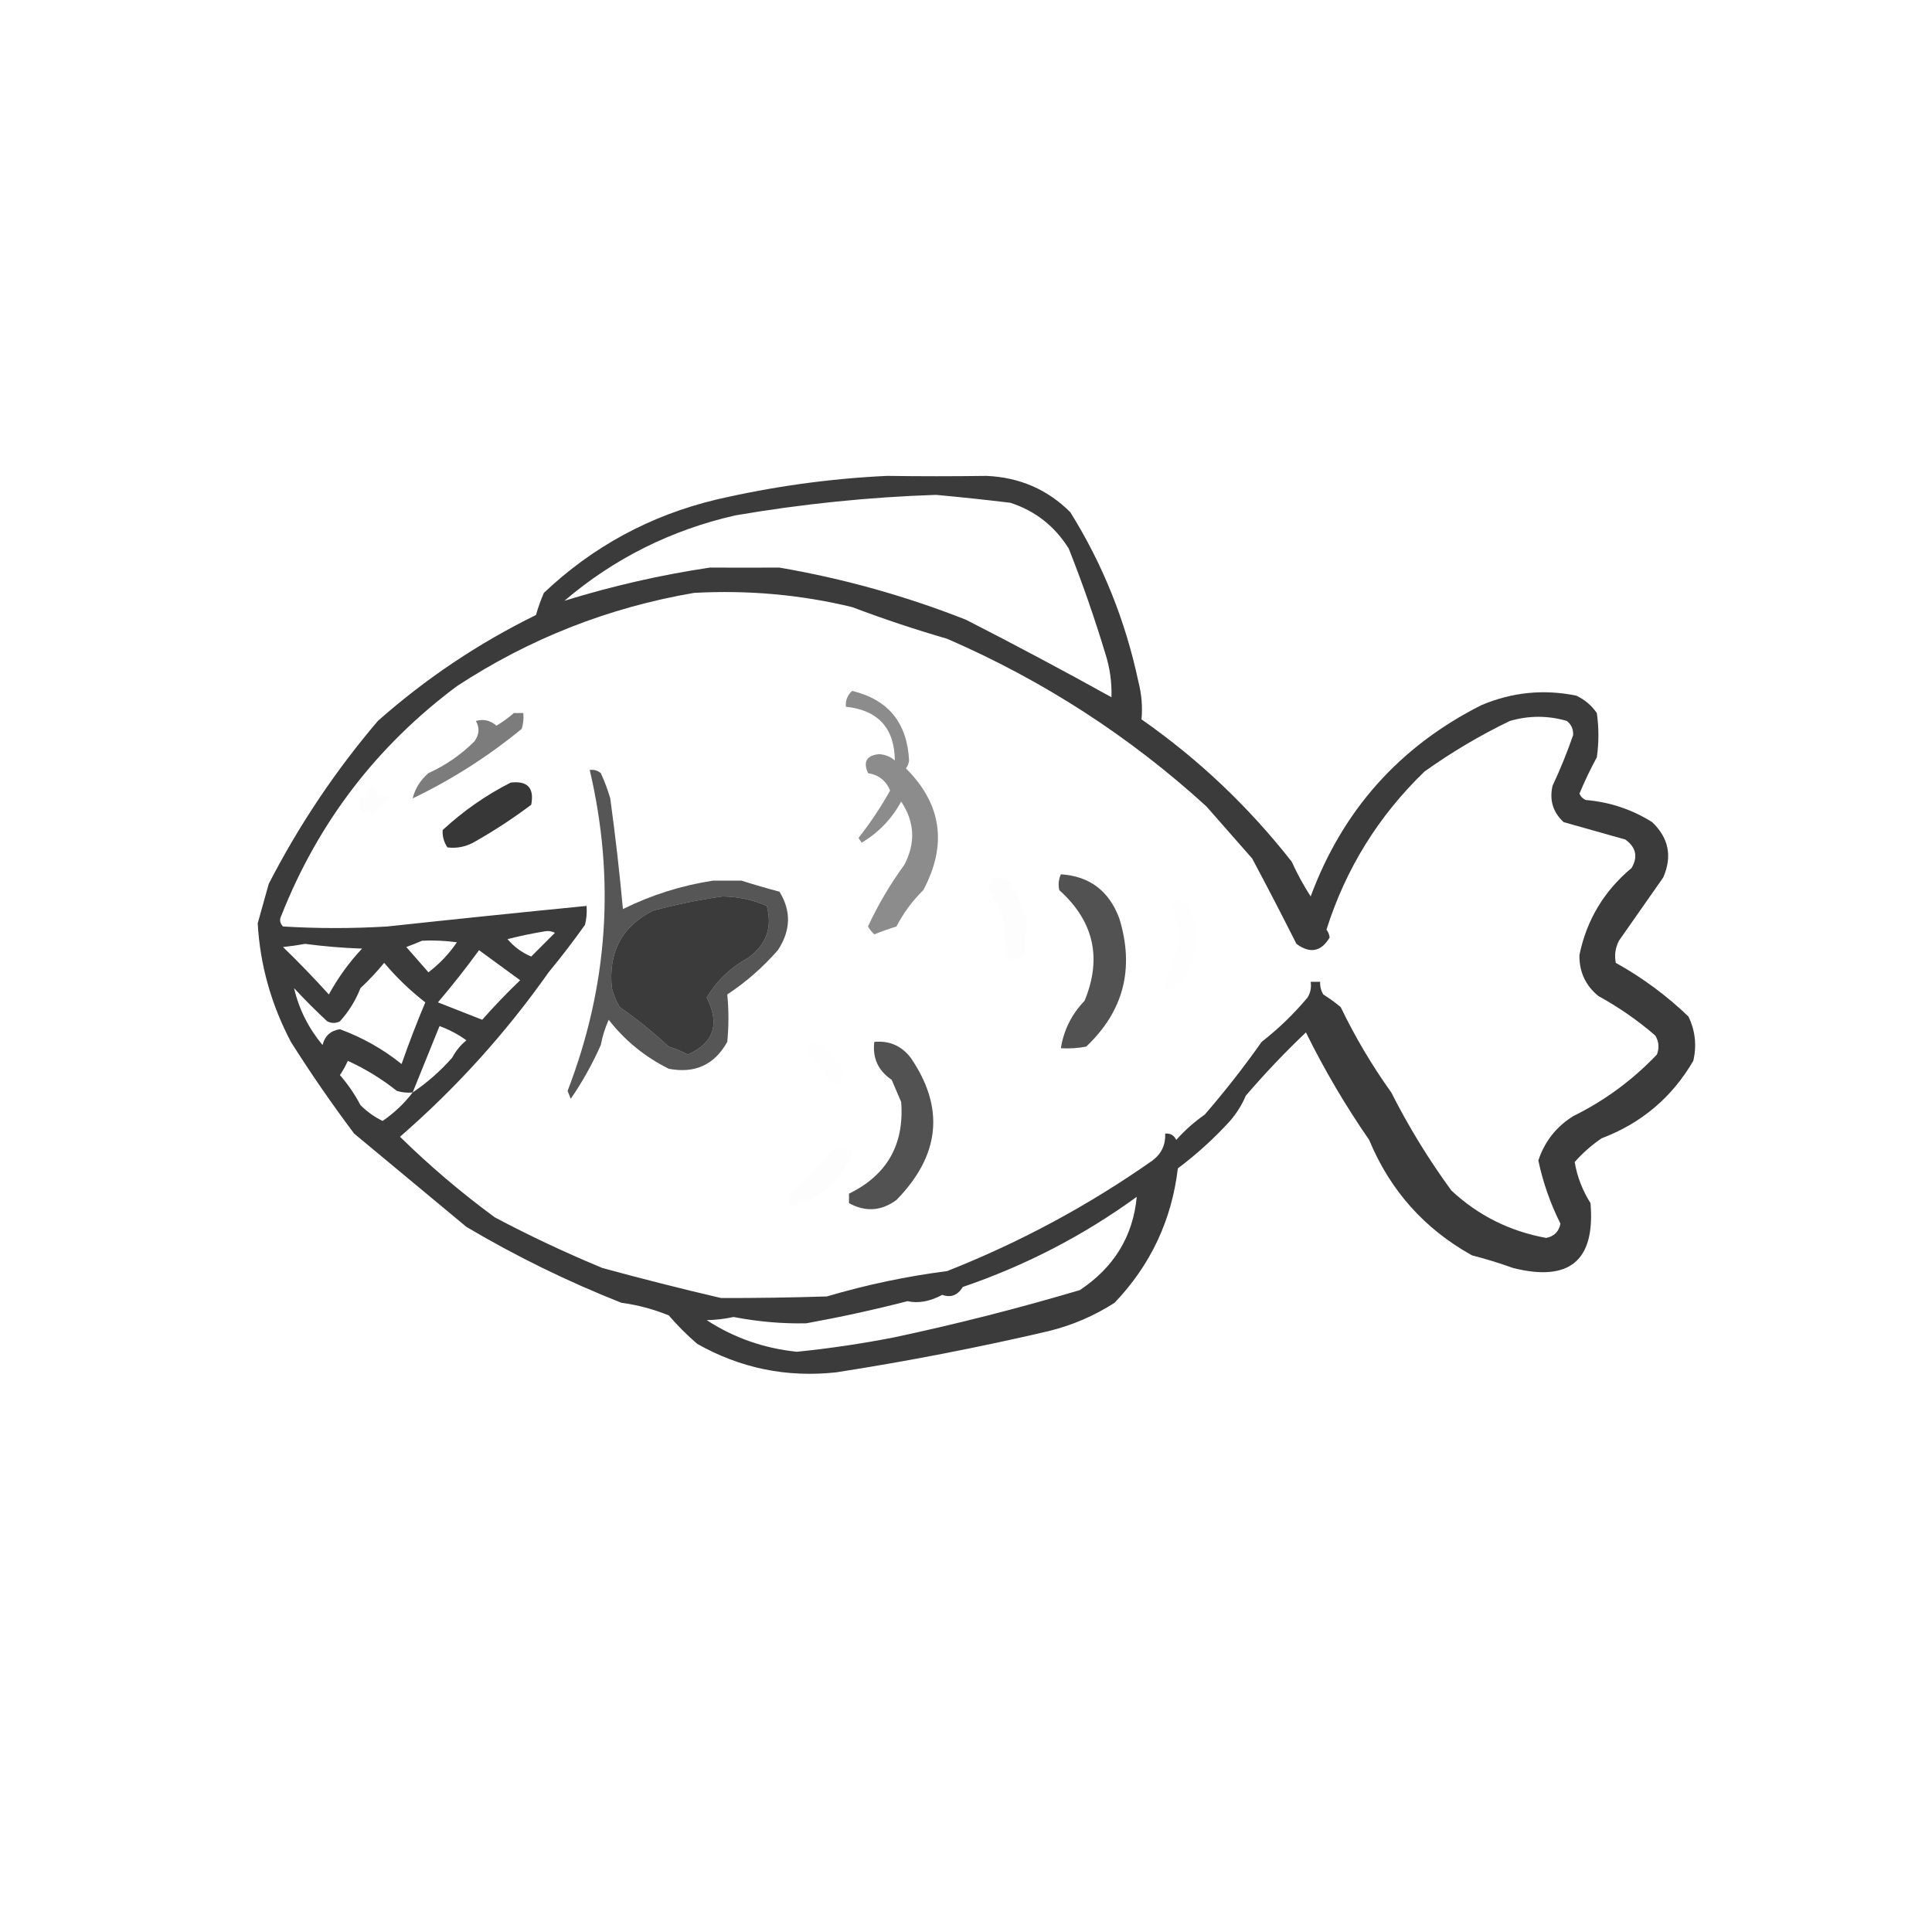
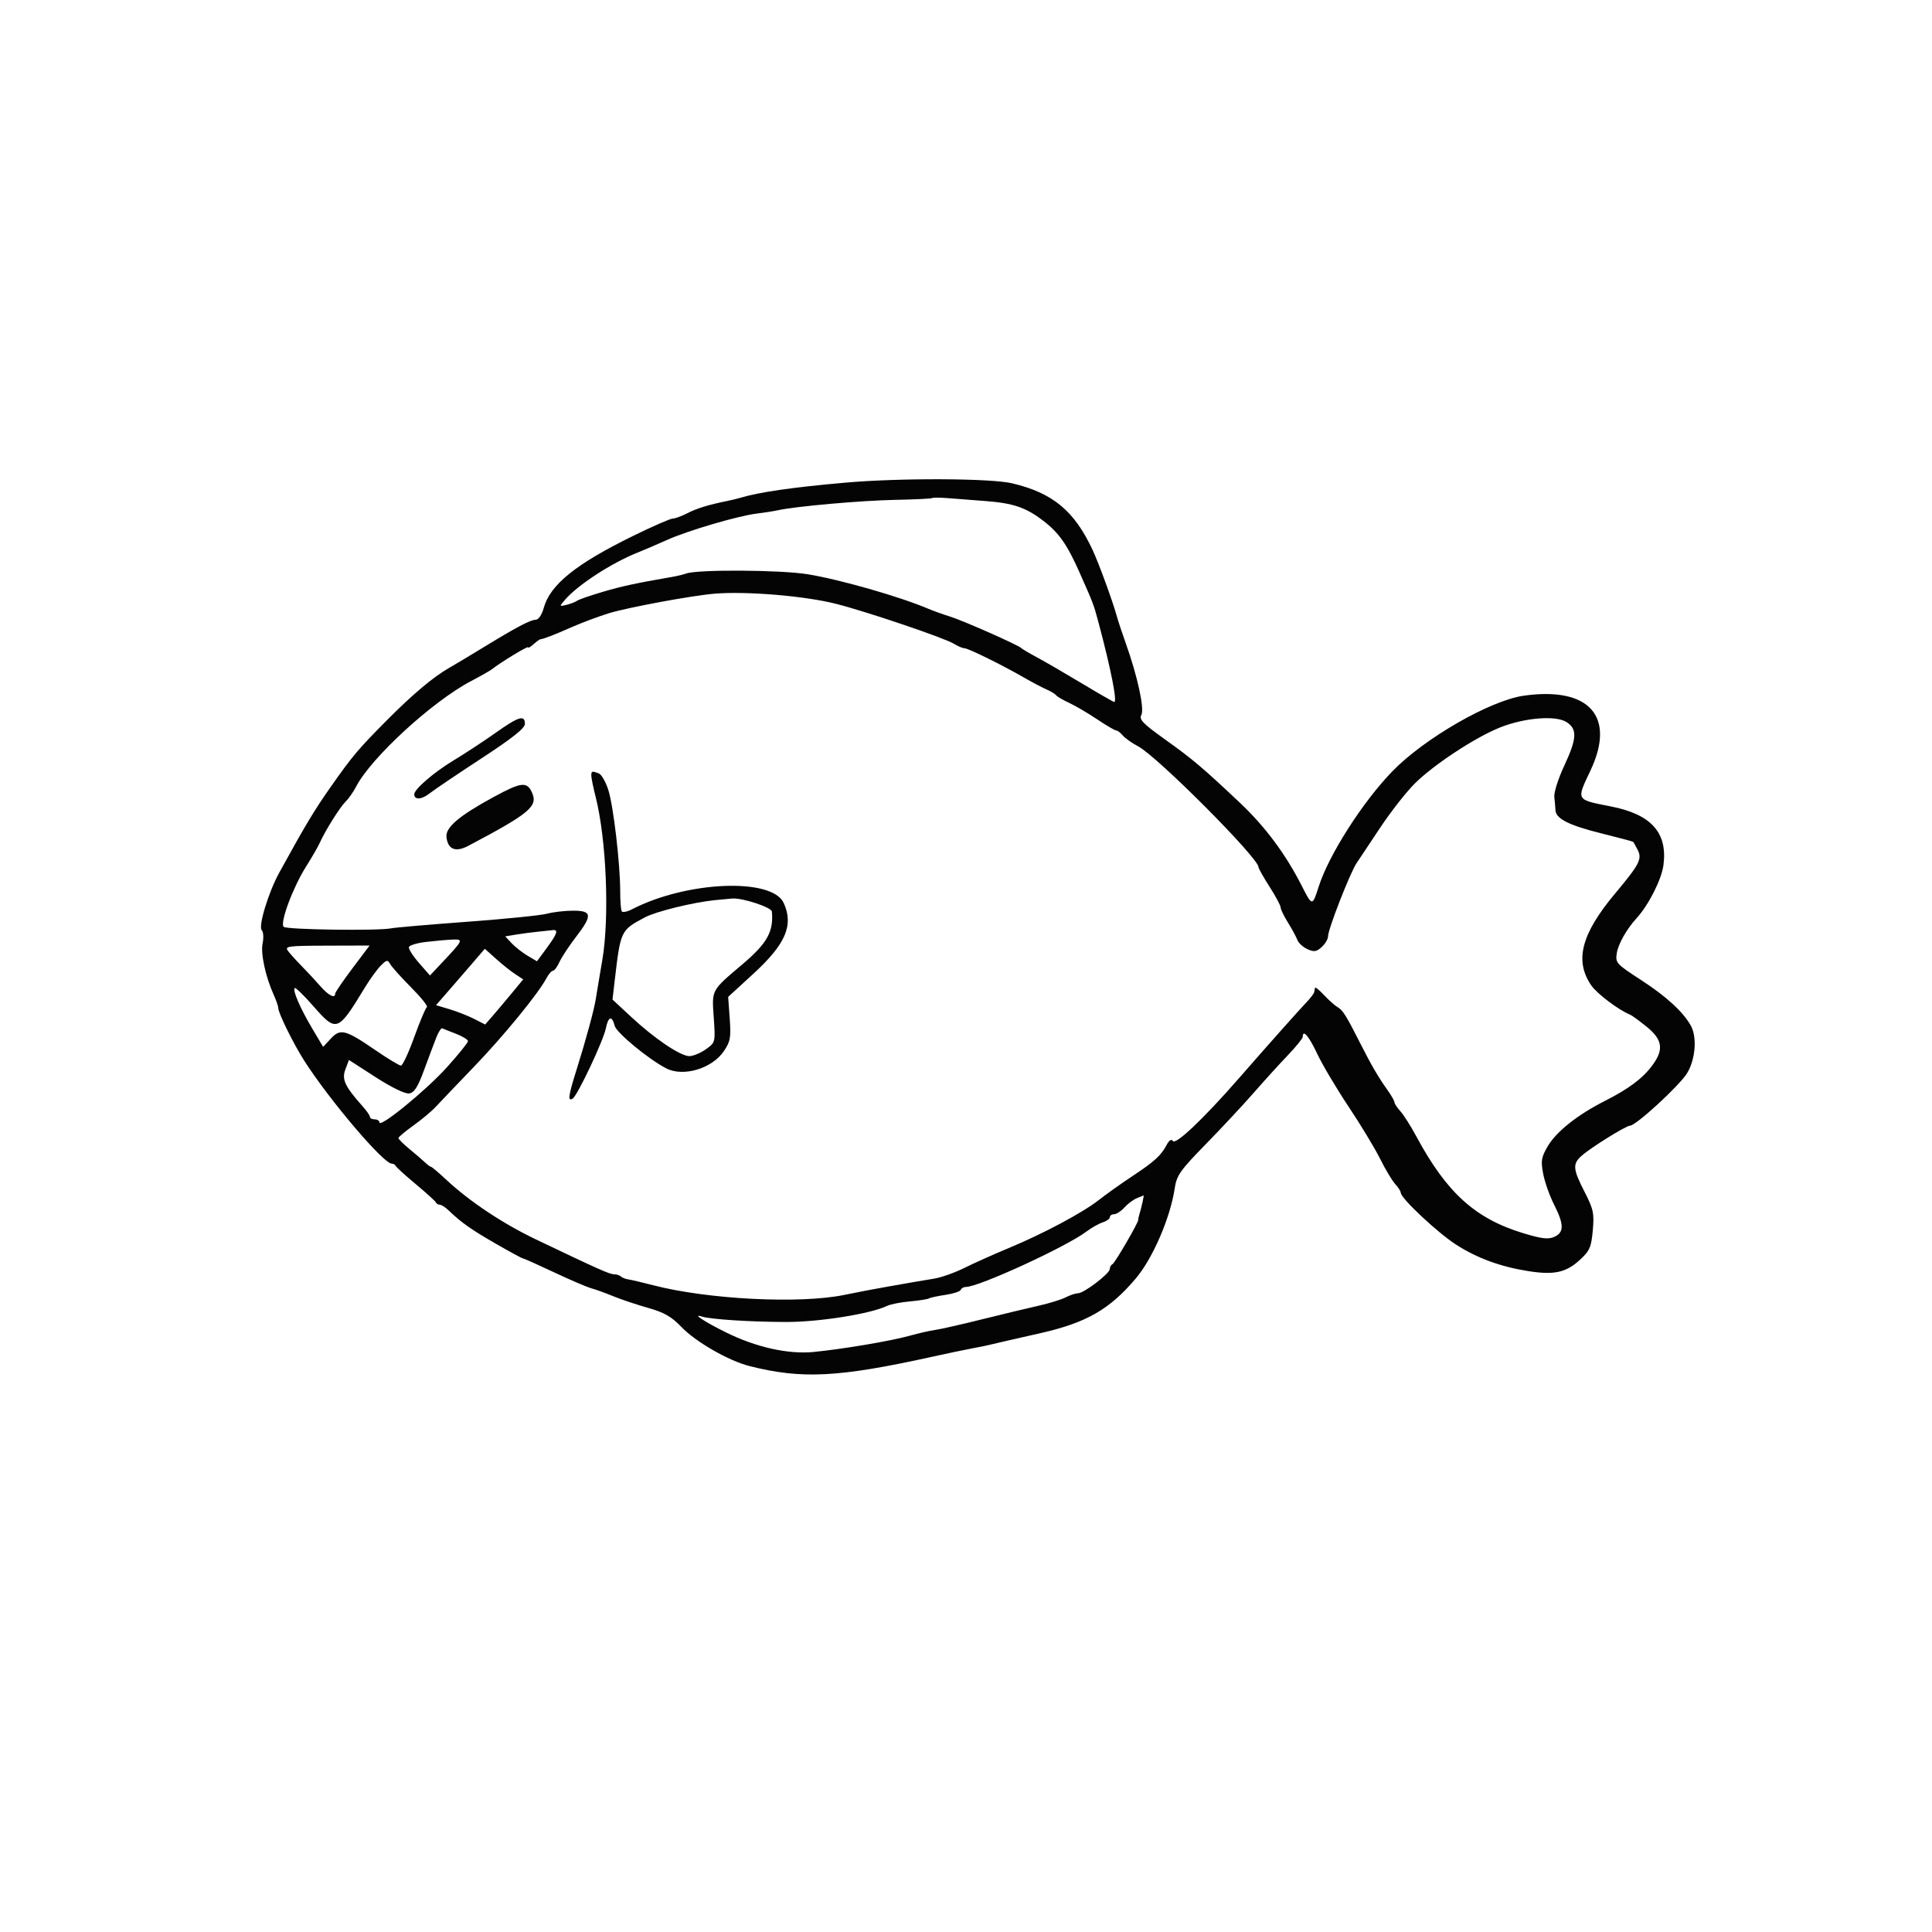
- <svg xmlns="http://www.w3.org/2000/svg" version="1.1" width="611px" height="611px" style="shape-rendering:geometricPrecision; text-rendering:geometricPrecision; image-rendering:optimizeQuality; fill-rule:evenodd; clip-rule:evenodd">
-   <g>
-     <path style="opacity:0.769" fill="#000000" d="M 280.5,150.5 C 291.07,150.646 301.57,150.646 312,150.5C 322.464,150.966 331.298,154.8 338.5,162C 348.759,178.474 355.925,196.308 360,215.5C 361.042,219.548 361.376,223.548 361,227.5C 378.989,240.059 394.822,255.059 408.5,272.5C 410.25,276.336 412.25,280.002 414.5,283.5C 424.612,256.225 442.612,236.058 468.5,223C 478.208,218.898 488.208,217.898 498.5,220C 501.171,221.25 503.337,223.083 505,225.5C 505.667,230.167 505.667,234.833 505,239.5C 502.981,243.212 501.148,247.046 499.5,251C 499.905,251.945 500.572,252.612 501.5,253C 509.113,253.649 516.113,255.983 522.5,260C 527.743,264.997 528.91,270.83 526,277.5C 521.346,284.129 516.679,290.796 512,297.5C 510.85,299.754 510.516,302.087 511,304.5C 519.455,309.215 527.122,314.881 534,321.5C 536.142,326.04 536.642,330.707 535.5,335.5C 528.773,347.054 519.106,355.221 506.5,360C 503.37,362.128 500.537,364.628 498,367.5C 498.759,372.045 500.425,376.378 503,380.5C 504.541,398.669 496.375,405.502 478.5,401C 474.227,399.465 469.894,398.131 465.5,397C 450.449,388.614 439.615,376.447 433,360.5C 425.504,349.667 418.837,338.334 413,326.5C 406.364,332.804 400.031,339.471 394,346.5C 392.76,349.412 391.094,352.079 389,354.5C 384.001,359.997 378.501,364.997 372.5,369.5C 370.549,385.9 363.883,400.067 352.5,412C 346.05,416.154 339.05,419.154 331.5,421C 309.326,426.17 286.992,430.503 264.5,434C 248.819,435.722 234.153,432.722 220.5,425C 217.264,422.219 214.264,419.219 211.5,416C 206.729,414.042 201.729,412.709 196.5,412C 179.466,405.266 163.132,397.266 147.5,388C 135.626,378.118 123.792,368.284 112,358.5C 104.943,349.108 98.276,339.442 92,329.5C 85.738,317.601 82.238,305.101 81.5,292C 82.666,287.836 83.832,283.669 85,279.5C 94.547,260.966 106.048,243.799 119.5,228C 134.655,214.588 151.322,203.422 169.5,194.5C 170.18,192.111 171.014,189.778 172,187.5C 187.477,172.843 205.643,163.009 226.5,158C 244.422,153.847 262.422,151.347 280.5,150.5 Z M 351.5,220.5 C 336.33,212.081 320.997,203.914 305.5,196C 286.451,188.486 266.784,182.986 246.5,179.5C 239.107,179.532 231.773,179.532 224.5,179.5C 208.999,181.812 193.666,185.312 178.5,190C 194.168,176.646 212.168,167.646 232.5,163C 253.705,159.366 274.871,157.199 296,156.5C 303.795,157.216 311.628,158.049 319.5,159C 327.383,161.539 333.55,166.373 338,173.5C 342.293,184.34 346.127,195.34 349.5,206.5C 350.985,211.046 351.652,215.713 351.5,220.5 Z M 219.5,187.5 C 236.642,186.572 253.308,188.072 269.5,192C 279.368,195.734 289.368,199.067 299.5,202C 329.863,215.169 357.196,232.836 381.5,255C 386.304,260.475 391.138,265.975 396,271.5C 400.817,280.516 405.484,289.516 410,298.5C 414.309,301.668 417.809,301.001 420.5,296.5C 420.392,295.558 420.059,294.725 419.5,294C 425.593,274.742 435.927,258.076 450.5,244C 459.07,237.884 468.07,232.551 477.5,228C 483.559,226.255 489.559,226.255 495.5,228C 496.944,229.126 497.61,230.626 497.5,232.5C 495.64,237.896 493.474,243.23 491,248.5C 489.956,253.034 491.123,256.867 494.5,260C 500.997,261.833 507.497,263.666 514,265.5C 517.398,267.943 518.065,270.943 516,274.5C 507.276,281.789 501.776,290.956 499.5,302C 499.411,307.334 501.411,311.667 505.5,315C 511.952,318.536 517.952,322.703 523.5,327.5C 524.641,329.421 524.808,331.421 524,333.5C 516.288,341.598 507.454,348.098 497.5,353C 492.163,356.335 488.496,361.002 486.5,367C 487.97,373.946 490.303,380.612 493.5,387C 493,389.5 491.5,391 489,391.5C 477.466,389.4 467.466,384.4 459,376.5C 451.803,366.649 445.469,356.316 440,345.5C 433.911,336.995 428.578,327.995 424,318.5C 422.255,317.044 420.422,315.711 418.5,314.5C 417.754,313.264 417.421,311.93 417.5,310.5C 416.5,310.5 415.5,310.5 414.5,310.5C 414.785,312.288 414.452,313.955 413.5,315.5C 409.149,320.685 404.316,325.351 399,329.5C 393.412,337.429 387.412,345.096 381,352.5C 377.703,354.795 374.703,357.462 372,360.5C 371.29,359.027 370.124,358.36 368.5,358.5C 368.654,362.025 367.321,364.859 364.5,367C 344.265,381.213 322.599,392.88 299.5,402C 286.832,403.602 274.165,406.269 261.5,410C 250.234,410.36 239.067,410.527 228,410.5C 215.187,407.505 202.687,404.338 190.5,401C 178.874,396.186 167.54,390.852 156.5,385C 145.862,377.191 135.862,368.691 126.5,359.5C 144.271,344.062 159.938,326.729 173.5,307.5C 177.475,302.681 181.308,297.681 185,292.5C 185.495,290.527 185.662,288.527 185.5,286.5C 164.18,288.601 143.18,290.768 122.5,293C 111.5,293.667 100.5,293.667 89.5,293C 88.483,291.951 88.316,290.784 89,289.5C 100.624,260.092 119.124,235.925 144.5,217C 167.457,201.959 192.457,192.126 219.5,187.5 Z M 228.5,283.5 C 233.366,283.55 238.032,284.55 242.5,286.5C 244.347,293.321 242.347,298.821 236.5,303C 230.971,306.031 226.638,310.198 223.5,315.5C 227.74,323.844 225.74,329.844 217.5,333.5C 215.618,332.469 213.618,331.635 211.5,331C 206.623,326.454 201.456,322.287 196,318.5C 194.888,316.61 194.054,314.61 193.5,312.5C 192.331,301.155 196.665,292.988 206.5,288C 213.882,286.024 221.216,284.524 228.5,283.5 Z M 172.5,294.5 C 173.552,294.351 174.552,294.517 175.5,295C 172.961,297.539 170.461,300.039 168,302.5C 165.073,301.283 162.573,299.45 160.5,297C 164.573,295.971 168.573,295.138 172.5,294.5 Z M 133.5,297.5 C 137.182,297.335 140.848,297.501 144.5,298C 142.021,301.647 139.021,304.813 135.5,307.5C 133.167,304.833 130.833,302.167 128.5,299.5C 130.291,298.83 131.958,298.163 133.5,297.5 Z M 89.5,299.5 C 91.702,299.276 94.035,298.943 96.5,298.5C 102.449,299.292 108.449,299.792 114.5,300C 110.388,304.391 106.888,309.224 104,314.5C 99.3,309.301 94.466,304.301 89.5,299.5 Z M 151.5,300.5 C 155.774,303.648 160.108,306.815 164.5,310C 160.263,314.068 156.263,318.235 152.5,322.5C 147.833,320.667 143.167,318.833 138.5,317C 143.102,311.582 147.435,306.082 151.5,300.5 Z M 121.5,304.5 C 125.375,309.111 129.708,313.278 134.5,317C 131.809,323.405 129.309,329.905 127,336.5C 121.097,331.761 114.597,328.095 107.5,325.5C 104.571,325.928 102.737,327.595 102,330.5C 97.521,325.082 94.521,319.082 93,312.5C 96.403,316.182 99.903,319.682 103.5,323C 104.833,323.667 106.167,323.667 107.5,323C 110.293,319.919 112.46,316.419 114,312.5C 116.733,309.938 119.233,307.271 121.5,304.5 Z M 130.5,345.5 C 133.342,338.486 136.175,331.486 139,324.5C 142.039,325.603 144.873,327.103 147.5,329C 145.622,330.543 144.122,332.376 143,334.5C 139.29,338.712 135.123,342.379 130.5,345.5 Z M 130.5,345.5 C 127.86,348.971 124.694,351.971 121,354.5C 118.394,353.23 116.061,351.563 114,349.5C 112.207,346.083 110.041,342.916 107.5,340C 108.46,338.581 109.293,337.081 110,335.5C 115.551,338.026 120.718,341.193 125.5,345C 127.134,345.494 128.801,345.66 130.5,345.5 Z M 223.5,417.5 C 226.259,417.452 229.092,417.118 232,416.5C 239.818,418.001 247.485,418.667 255,418.5C 265.805,416.54 276.472,414.207 287,411.5C 290.424,412.264 294.091,411.597 298,409.5C 300.705,410.483 302.872,409.65 304.5,407C 324.32,400.237 342.654,390.737 359.5,378.5C 358.332,390.958 352.332,400.791 341.5,408C 321.827,413.834 302.161,418.834 282.5,423C 272.403,424.966 262.236,426.466 252,427.5C 241.57,426.415 232.07,423.081 223.5,417.5 Z" />
-   </g>
-   <g>
-     <path style="opacity:0.45" fill="#000000" d="M 269.5,218.5 C 280.895,221.243 286.895,228.576 287.5,240.5C 287.392,241.442 287.059,242.275 286.5,243C 297.819,254.286 299.652,267.119 292,281.5C 288.557,284.888 285.723,288.722 283.5,293C 281.129,293.735 278.795,294.568 276.5,295.5C 275.713,294.758 275.047,293.925 274.5,293C 277.676,286.153 281.51,279.653 286,273.5C 289.614,266.588 289.281,259.921 285,253.5C 282.025,258.975 277.858,263.308 272.5,266.5C 272.167,266 271.833,265.5 271.5,265C 275.226,260.272 278.559,255.272 281.5,250C 280.21,246.88 277.877,245.047 274.5,244.5C 272.909,240.895 274.076,238.895 278,238.5C 279.895,238.615 281.562,239.282 283,240.5C 282.876,230.261 277.71,224.595 267.5,223.5C 267.365,221.446 268.032,219.779 269.5,218.5 Z" />
-   </g>
-   <g>
-     <path style="opacity:0.512" fill="#000000" d="M 162.5,225.5 C 163.5,225.5 164.5,225.5 165.5,225.5C 165.66,227.199 165.494,228.866 165,230.5C 154.367,239.231 142.867,246.564 130.5,252.5C 131.279,249.366 132.945,246.699 135.5,244.5C 140.942,242.03 145.776,238.697 150,234.5C 151.582,232.376 151.749,230.21 150.5,228C 152.92,227.313 155.087,227.813 157,229.5C 159.015,228.303 160.849,226.97 162.5,225.5 Z" />
-   </g>
-   <g>
-     <path style="opacity:0.662" fill="#000000" d="M 186.5,243.5 C 187.822,243.33 188.989,243.663 190,244.5C 191.197,247.089 192.197,249.756 193,252.5C 194.621,264.364 195.954,276.031 197,287.5C 206.009,283.038 215.509,280.038 225.5,278.5C 228.5,278.5 231.5,278.5 234.5,278.5C 238.465,279.766 242.465,280.933 246.5,282C 250.271,288.098 250.104,294.264 246,300.5C 241.21,305.968 235.877,310.634 230,314.5C 230.492,319.449 230.492,324.449 230,329.5C 225.941,336.748 219.775,339.582 211.5,338C 203.946,334.237 197.613,329.07 192.5,322.5C 191.359,325.062 190.526,327.728 190,330.5C 187.339,336.493 184.172,342.16 180.5,347.5C 180.167,346.667 179.833,345.833 179.5,345C 192.285,311.889 194.618,278.055 186.5,243.5 Z M 228.5,283.5 C 221.216,284.524 213.882,286.024 206.5,288C 196.665,292.988 192.331,301.155 193.5,312.5C 194.054,314.61 194.888,316.61 196,318.5C 201.456,322.287 206.623,326.454 211.5,331C 213.618,331.635 215.618,332.469 217.5,333.5C 225.74,329.844 227.74,323.844 223.5,315.5C 226.638,310.198 230.971,306.031 236.5,303C 242.347,298.821 244.347,293.321 242.5,286.5C 238.032,284.55 233.366,283.55 228.5,283.5 Z" />
-   </g>
-   <g>
-     <path style="opacity:0.785" fill="#000000" d="M 161.5,247.5 C 166.85,246.863 169.017,249.197 168,254.5C 162.39,258.718 156.557,262.552 150.5,266C 147.685,267.721 144.685,268.388 141.5,268C 140.362,266.266 139.862,264.432 140,262.5C 146.518,256.468 153.684,251.468 161.5,247.5 Z" />
-   </g>
-   <g>
-     <path style="opacity:0.008" fill="#000000" d="M 117.5,248.5 C 119.048,248.821 119.715,249.821 119.5,251.5C 120.873,251.343 122.207,251.51 123.5,252C 121.597,253.447 119.93,255.114 118.5,257C 114.333,258.167 112.833,256.667 114,252.5C 115.376,251.295 116.542,249.962 117.5,248.5 Z" />
-   </g>
-   <g>
-     <path style="opacity:0.678" fill="#000000" d="M 335.5,276.5 C 344.612,277.094 350.778,281.761 354,290.5C 358.837,306.326 355.337,319.826 343.5,331C 340.854,331.497 338.187,331.664 335.5,331.5C 336.423,325.735 338.923,320.735 343,316.5C 348.579,302.981 345.912,291.315 335,281.5C 334.616,279.803 334.782,278.137 335.5,276.5 Z" />
-   </g>
-   <g>
-     <path style="opacity:0.011" fill="#000000" d="M 313.5,277.5 C 316.044,277.104 318.211,277.771 320,279.5C 321.691,282.901 323.191,286.401 324.5,290C 324.517,293.633 324.35,297.467 324,301.5C 322.448,302.966 320.614,303.966 318.5,304.5C 318.271,299.637 317.771,294.637 317,289.5C 315.682,286.523 314.182,283.69 312.5,281C 313.337,279.989 313.67,278.822 313.5,277.5 Z" />
-   </g>
-   <g>
-     <path style="opacity:0.004" fill="#000000" d="M 370.5,284.5 C 372.288,284.215 373.955,284.548 375.5,285.5C 379.594,293.238 379.428,300.904 375,308.5C 373.164,311.379 370.664,312.879 367.5,313C 370.044,307.919 371.711,302.586 372.5,297C 371.977,292.796 371.31,288.629 370.5,284.5 Z" />
-   </g>
-   <g>
-     <path style="opacity:0.007" fill="#000000" d="M 256.5,329.5 C 257.922,329.709 259.255,330.209 260.5,331C 262.333,333.167 264.167,335.333 266,337.5C 266.743,339.441 266.576,341.274 265.5,343C 264.833,343.667 264.167,343.667 263.5,343C 261.343,339.844 258.843,337.011 256,334.5C 255.36,332.735 255.527,331.068 256.5,329.5 Z" />
-   </g>
-   <g>
-     <path style="opacity:0.679" fill="#000000" d="M 276.5,329.5 C 281.227,329.048 285.06,330.715 288,334.5C 298.848,350.334 297.348,365.334 283.5,379.5C 278.713,383.02 273.713,383.353 268.5,380.5C 268.5,379.5 268.5,378.5 268.5,377.5C 280.526,371.621 286.026,361.955 285,348.5C 284,346.167 283,343.833 282,341.5C 277.722,338.611 275.888,334.611 276.5,329.5 Z" />
-   </g>
-   <g>
-     <path style="opacity:0.011" fill="#000000" d="M 264.5,362.5 C 266.665,362.116 268.332,362.783 269.5,364.5C 265.958,373.541 259.458,379.208 250,381.5C 249.333,380.167 249.333,378.833 250,377.5C 255.092,372.578 259.925,367.578 264.5,362.5 Z" />
-   </g>
+ <svg xmlns="http://www.w3.org/2000/svg" width="611" height="611" viewBox="0 0 611 611" version="1.1">
+   <path d="" stroke="none" fill="#080404" fill-rule="evenodd" />
+   <path d="M 267.500 152.625 C 250.845 154.084, 240.125 155.626, 234.170 157.419 C 233.252 157.695, 231.375 158.150, 230 158.429 C 224.025 159.641, 220.289 160.792, 217.300 162.341 C 215.539 163.254, 213.491 164, 212.747 164 C 212.004 164, 206.361 166.469, 200.208 169.486 C 182.120 178.355, 173.992 184.905, 171.960 192.250 C 171.343 194.482, 170.308 196, 169.404 196 C 167.748 196, 163.135 198.447, 152.429 205.004 C 148.618 207.339, 143.950 210.134, 142.057 211.216 C 137.051 214.075, 130.556 219.525, 122.544 227.587 C 113.279 236.910, 111.537 238.972, 104.630 248.797 C 99.394 256.243, 96.614 260.876, 88.304 276 C 84.882 282.230, 81.609 293.009, 82.783 294.183 C 83.300 294.700, 83.423 296.557, 83.057 298.311 C 82.383 301.545, 83.949 308.806, 86.581 314.651 C 87.361 316.384, 88 318.241, 88 318.777 C 88 320.383, 92.820 330.150, 96.272 335.538 C 104.249 347.987, 121.265 368, 123.873 368 C 124.401 368, 124.983 368.338, 125.167 368.752 C 125.350 369.166, 128.200 371.753, 131.500 374.502 C 134.800 377.251, 137.650 379.837, 137.833 380.250 C 138.017 380.663, 138.579 381, 139.083 381 C 139.587 381, 140.823 381.788, 141.829 382.750 C 145.930 386.675, 148.884 388.764, 156.703 393.272 C 161.215 395.872, 165.140 398, 165.425 398 C 165.711 398, 170.119 399.968, 175.222 402.372 C 180.325 404.777, 185.625 407.050, 187 407.424 C 188.375 407.798, 191.525 408.936, 194 409.954 C 196.475 410.971, 201.419 412.627, 204.987 413.632 C 210.033 415.054, 212.366 416.390, 215.487 419.646 C 220.034 424.389, 230.405 430.345, 237.043 432.025 C 253.617 436.221, 265.184 435.624, 295 429.036 C 299.675 428.003, 305.300 426.825, 307.500 426.418 C 309.700 426.011, 311.950 425.558, 312.500 425.411 C 313.050 425.263, 315.525 424.684, 318 424.125 C 320.475 423.565, 325.491 422.425, 329.147 421.590 C 343.637 418.284, 350.895 414.114, 359.188 404.328 C 364.547 398.005, 370.110 385.138, 371.501 375.849 C 372.122 371.700, 373.187 370.185, 381.349 361.832 C 386.382 356.681, 393.200 349.373, 396.500 345.593 C 399.800 341.812, 404.637 336.487, 407.250 333.758 C 409.863 331.030, 412 328.393, 412 327.899 C 412 325.387, 413.944 327.663, 416.566 333.245 C 418.180 336.680, 422.650 344.218, 426.500 349.995 C 430.350 355.773, 434.839 363.200, 436.475 366.500 C 438.111 369.800, 440.249 373.372, 441.225 374.439 C 442.201 375.505, 443 376.759, 443 377.225 C 443 378.950, 454.691 389.906, 460.500 393.626 C 467.240 397.941, 474.624 400.637, 483.500 402.022 C 491.490 403.268, 495.271 402.438, 499.580 398.490 C 502.750 395.587, 503.236 394.490, 503.721 389.140 C 504.212 383.727, 503.935 382.424, 501.135 376.953 C 497.405 369.664, 497.281 368.076, 500.245 365.472 C 503.251 362.831, 514.244 356.002, 515.500 355.996 C 517.376 355.988, 531.101 343.372, 533.523 339.431 C 536.205 335.064, 536.764 327.987, 534.715 324.337 C 532.253 319.955, 526.979 315.123, 518.994 309.935 C 511.084 304.796, 510.820 304.500, 511.329 301.363 C 511.798 298.472, 514.485 293.752, 517.587 290.369 C 521.375 286.237, 525.471 278.143, 526.069 273.604 C 527.421 263.354, 522.249 257.561, 509.500 255.046 C 498.253 252.827, 498.479 253.224, 503 243.656 C 511.071 226.574, 502.604 217.088, 481.900 220.014 C 471.276 221.516, 450.456 233.494, 440.345 243.921 C 430.882 253.681, 420.205 270.414, 417.006 280.500 C 415.067 286.613, 414.958 286.610, 411.790 280.353 C 406.633 270.172, 400.166 261.466, 392.113 253.866 C 380.337 242.751, 377.261 240.152, 368.275 233.725 C 361.404 228.810, 360.181 227.531, 360.959 226.076 C 361.986 224.157, 359.732 213.802, 356.039 203.474 C 354.864 200.188, 353.532 196.150, 353.080 194.500 C 351.878 190.113, 347.459 178.047, 345.572 174 C 339.766 161.543, 332.977 155.906, 320.097 152.849 C 313.322 151.240, 284.696 151.119, 267.500 152.625 M 294.819 157.514 C 294.630 157.704, 289.305 157.961, 282.987 158.086 C 272.253 158.298, 251.659 160.126, 246 161.369 C 244.625 161.671, 241.626 162.143, 239.335 162.418 C 233.475 163.121, 217.539 167.802, 211 170.741 C 207.975 172.101, 203.706 173.932, 201.512 174.810 C 193.305 178.097, 182.666 185.034, 178.658 189.711 C 176.843 191.830, 176.850 191.853, 179.158 191.286 C 180.446 190.970, 181.950 190.389, 182.500 189.994 C 183.050 189.600, 186.650 188.346, 190.500 187.207 C 196.674 185.382, 200.937 184.462, 212.500 182.461 C 214.150 182.176, 216.175 181.689, 217 181.381 C 220.539 180.055, 246.843 180.210, 255.433 181.606 C 265.561 183.252, 284.500 188.667, 293.500 192.490 C 295.150 193.190, 298.300 194.322, 300.500 195.004 C 304.627 196.283, 322.112 204.027, 323 204.970 C 323.275 205.261, 325.525 206.588, 328 207.918 C 330.475 209.248, 336.872 212.961, 342.216 216.168 C 347.560 219.376, 352.134 222, 352.379 222 C 353.391 222, 351.343 211.629, 347.442 197 C 345.876 191.129, 345.803 190.938, 341.388 181 C 337.433 172.098, 334.823 168.404, 329.792 164.591 C 324.318 160.441, 320.371 159.111, 311.574 158.450 C 307.683 158.158, 302.399 157.750, 299.832 157.544 C 297.265 157.338, 295.009 157.324, 294.819 157.514 M 226 187.752 C 218.881 188.335, 198.312 192.147, 192.500 193.960 C 189.200 194.990, 184.025 196.921, 181 198.252 C 175.127 200.837, 171.809 202.125, 171 202.136 C 170.725 202.139, 169.713 202.855, 168.750 203.726 C 167.787 204.597, 167 205.041, 167 204.712 C 167 204.194, 158.329 209.461, 155.491 211.703 C 154.936 212.141, 152.011 213.799, 148.991 215.387 C 136.706 221.845, 117.348 239.625, 112.595 248.816 C 111.743 250.463, 110.249 252.593, 109.273 253.548 C 107.473 255.312, 102.806 262.765, 101.096 266.607 C 100.580 267.765, 98.630 271.140, 96.762 274.107 C 92.611 280.697, 88.466 291.866, 89.709 293.109 C 90.624 294.024, 119.672 294.424, 123.760 293.579 C 125.003 293.321, 135.803 292.391, 147.760 291.512 C 159.717 290.633, 171.075 289.485, 173 288.962 C 174.925 288.439, 178.637 288.009, 181.250 288.006 C 187.276 287.999, 187.421 289.467, 182.083 296.408 C 179.929 299.208, 177.607 302.738, 176.923 304.250 C 176.239 305.762, 175.316 307, 174.871 307 C 174.427 307, 173.487 308.087, 172.782 309.416 C 170.193 314.296, 159.243 327.667, 149.824 337.450 C 144.502 342.977, 139.102 348.633, 137.824 350.018 C 136.546 351.403, 133.363 354.067, 130.750 355.938 C 128.137 357.808, 126 359.603, 126 359.925 C 126 360.247, 127.638 361.859, 129.639 363.506 C 131.641 365.153, 133.859 367.063, 134.568 367.750 C 135.277 368.438, 136.057 369, 136.302 369 C 136.547 369, 138.717 370.837, 141.124 373.083 C 148.496 379.960, 159.014 386.962, 169.500 391.973 C 189.296 401.434, 192.808 403, 194.226 403 C 195.019 403, 195.976 403.309, 196.354 403.687 C 196.732 404.065, 197.819 404.488, 198.770 404.628 C 199.722 404.767, 203.200 405.585, 206.500 406.445 C 223.740 410.939, 252.930 412.422, 267 409.519 C 271.125 408.668, 277.200 407.508, 280.500 406.942 C 283.800 406.375, 287.625 405.705, 289 405.452 C 290.375 405.199, 293.300 404.705, 295.500 404.354 C 297.700 404.002, 301.975 402.483, 305 400.977 C 308.025 399.471, 314.325 396.651, 319 394.709 C 329.949 390.162, 342.420 383.509, 347.500 379.506 C 349.700 377.773, 354.425 374.412, 358 372.039 C 365.181 367.271, 367.127 365.500, 368.972 362.052 C 369.753 360.593, 370.470 360.142, 370.900 360.839 C 371.758 362.226, 380.592 353.846, 391.813 341 C 401.191 330.265, 410.527 319.769, 413.500 316.619 C 414.600 315.454, 415.556 314.163, 415.625 313.750 C 415.694 313.337, 415.806 312.727, 415.875 312.394 C 415.944 312.061, 417.237 313.105, 418.750 314.715 C 420.262 316.325, 422.220 318.060, 423.099 318.571 C 424.705 319.504, 425.780 321.245, 430.467 330.500 C 433.725 336.933, 435.952 340.741, 438.750 344.658 C 439.988 346.391, 441 348.160, 441 348.590 C 441 349.020, 441.844 350.300, 442.875 351.436 C 443.907 352.571, 446.205 356.200, 447.983 359.500 C 457.552 377.265, 466.613 385.438, 481.833 390.032 C 487.655 391.789, 489.664 392.018, 491.583 391.144 C 494.685 389.731, 494.655 387.227, 491.462 380.925 C 490.066 378.170, 488.522 373.798, 488.031 371.208 C 487.254 367.114, 487.444 365.978, 489.480 362.500 C 492.184 357.881, 498.916 352.538, 507.500 348.195 C 515.105 344.348, 519.521 341.038, 522.582 336.888 C 526.254 331.912, 525.780 328.764, 520.750 324.701 C 518.413 322.813, 516.050 321.091, 515.500 320.874 C 511.976 319.488, 505.018 314.239, 503.224 311.613 C 497.877 303.790, 500.078 295.356, 510.814 282.533 C 518.526 273.321, 519.397 271.628, 517.900 268.750 C 517.256 267.512, 516.643 266.391, 516.538 266.257 C 516.433 266.123, 511.990 264.935, 506.663 263.615 C 496.201 261.024, 492.048 258.943, 491.917 256.227 C 491.871 255.277, 491.708 253.375, 491.556 252 C 491.403 250.625, 492.791 246.258, 494.639 242.296 C 498.710 233.571, 498.886 230.627, 495.470 228.389 C 492.067 226.159, 482.097 226.964, 474.308 230.097 C 466.412 233.273, 453.318 241.900, 447.384 247.834 C 444.698 250.520, 439.839 256.719, 436.586 261.609 C 433.333 266.499, 429.920 271.625, 429.002 273 C 426.943 276.083, 419.993 293.908, 419.997 296.095 C 419.999 296.972, 419.098 298.506, 417.996 299.504 C 416.332 301.010, 415.564 301.122, 413.468 300.167 C 412.080 299.535, 410.652 298.226, 410.295 297.259 C 409.938 296.291, 408.601 293.821, 407.323 291.770 C 406.045 289.718, 405 287.559, 405 286.972 C 405 286.384, 403.425 283.442, 401.500 280.433 C 399.575 277.423, 398 274.629, 398 274.223 C 398 271.332, 365.993 239.214, 359.933 236.024 C 357.971 234.991, 355.779 233.438, 355.061 232.573 C 354.343 231.708, 353.405 231, 352.978 231 C 352.551 231, 349.859 229.424, 346.996 227.497 C 344.133 225.571, 340.151 223.232, 338.146 222.299 C 336.141 221.367, 334.266 220.271, 333.980 219.865 C 333.693 219.458, 332.343 218.639, 330.980 218.046 C 329.616 217.452, 326.475 215.798, 324 214.369 C 317.073 210.371, 306.178 205, 304.993 205 C 304.408 205, 302.933 204.377, 301.715 203.617 C 298.786 201.787, 274.608 193.585, 264.500 190.991 C 254.693 188.475, 236.188 186.918, 226 187.752 M 156.746 231.750 C 153.061 234.363, 147.063 238.300, 143.417 240.500 C 137.249 244.221, 131.015 249.590, 131.005 251.191 C 130.992 253.018, 133.298 252.917, 135.762 250.984 C 137.268 249.802, 144.688 244.790, 152.250 239.847 C 162.062 233.434, 166 230.307, 166 228.930 C 166 225.977, 164.049 226.572, 156.746 231.750 M 187 245.290 C 187 245.999, 187.620 249.037, 188.379 252.040 C 191.776 265.491, 192.782 289.890, 190.502 303.500 C 190.226 305.150, 189.729 308.075, 189.398 310 C 189.067 311.925, 188.620 314.625, 188.405 316 C 187.872 319.402, 185.284 328.923, 182.394 338.110 C 179.732 346.572, 179.474 348.443, 181.109 347.433 C 182.626 346.495, 190.822 329.142, 191.611 325.195 C 192.369 321.403, 193.549 321.066, 194.386 324.401 C 194.937 326.597, 205.020 334.927, 210.684 337.867 C 216.060 340.656, 225.137 337.969, 228.884 332.479 C 230.985 329.400, 231.210 328.172, 230.777 322.125 L 230.286 315.265 238.279 307.930 C 248.488 298.561, 251.047 292.587, 247.854 285.579 C 244.175 277.503, 217.164 278.624, 199.865 287.570 C 198.351 288.352, 196.895 288.639, 196.628 288.207 C 196.361 287.776, 196.142 284.965, 196.142 281.961 C 196.140 273.178, 194.003 254.894, 192.387 249.837 C 191.568 247.273, 190.209 244.910, 189.367 244.587 C 187.223 243.764, 187 243.831, 187 245.290 M 156.049 252.090 C 145.071 258.073, 140.825 261.700, 141.196 264.776 C 141.664 268.662, 144.089 269.619, 148.098 267.500 C 167.610 257.189, 170.227 254.988, 168.217 250.578 C 166.632 247.099, 164.783 247.329, 156.049 252.090 M 226 284.680 C 219.134 285.386, 207.443 288.263, 204 290.094 C 196.264 294.207, 196.264 294.207, 194.382 310.303 L 193.704 316.107 199.602 321.592 C 207.039 328.507, 215.190 334, 218.015 334 C 219.212 334, 221.558 333.027, 223.227 331.838 C 226.262 329.677, 226.263 329.673, 225.726 321.833 C 225.112 312.878, 224.824 313.414, 234.844 304.916 C 242.632 298.312, 244.689 294.620, 244.111 288.289 C 243.987 286.938, 234.791 283.911, 231.568 284.160 C 230.431 284.248, 227.925 284.482, 226 284.680 M 170 294.670 C 168.075 294.862, 164.987 295.270, 163.138 295.576 L 159.776 296.133 161.828 298.316 C 162.957 299.517, 165.217 301.289, 166.851 302.254 L 169.821 304.008 172.911 299.807 C 176.256 295.258, 176.695 293.911, 174.750 294.160 C 174.063 294.248, 171.925 294.477, 170 294.670 M 134.578 297.907 C 131.870 298.233, 129.507 298.954, 129.325 299.508 C 129.143 300.062, 130.565 302.312, 132.485 304.508 L 135.975 308.500 139.737 304.500 C 146.635 297.167, 146.716 296.978, 142.872 297.157 C 141.018 297.244, 137.285 297.581, 134.578 297.907 M 91.131 300.804 C 91.839 301.737, 93.786 303.885, 95.459 305.577 C 97.132 307.270, 99.741 310.082, 101.258 311.827 C 103.864 314.826, 106 315.915, 106 314.245 C 106 313.830, 108.448 310.236, 111.441 306.258 L 116.882 299.025 103.363 299.066 C 90.816 299.105, 89.937 299.229, 91.131 300.804 M 148.414 305.768 C 145.711 308.906, 142.238 312.916, 140.696 314.680 L 137.892 317.887 142.186 319.174 C 144.548 319.882, 148.045 321.258, 149.956 322.233 L 153.432 324.005 155.826 321.252 C 157.143 319.739, 159.851 316.525, 161.844 314.111 L 165.468 309.723 162.993 308.111 C 161.632 307.225, 158.900 305.052, 156.923 303.281 L 153.327 300.063 148.414 305.768 M 120.410 305.392 C 119.260 306.551, 117.010 309.654, 115.410 312.287 C 106.784 326.476, 106.452 326.593, 98.966 318.054 C 96.049 314.727, 93.453 312.214, 93.196 312.470 C 92.480 313.187, 94.950 318.885, 98.755 325.291 L 102.195 331.082 104.609 328.477 C 107.649 325.197, 109.224 325.600, 118.674 332.080 C 122.620 334.786, 126.277 337, 126.802 337 C 127.326 337, 129.219 332.940, 131.008 327.978 C 132.797 323.017, 134.596 318.750, 135.006 318.496 C 135.416 318.243, 133.172 315.440, 130.019 312.268 C 126.866 309.095, 123.885 305.776, 123.393 304.892 C 122.598 303.461, 122.271 303.515, 120.410 305.392 M 137.943 328.205 C 137.236 330.017, 135.497 334.650, 134.079 338.500 C 132.102 343.867, 131.003 345.571, 129.369 345.804 C 128.102 345.985, 123.812 343.898, 118.797 340.663 L 110.356 335.218 109.225 338.214 C 108.029 341.383, 109.052 343.557, 114.750 349.954 C 115.987 351.343, 117 352.822, 117 353.240 C 117 353.658, 117.675 354, 118.500 354 C 119.325 354, 120 354.430, 120 354.956 C 120 356.875, 134.682 344.898, 141.250 337.621 C 144.963 333.507, 148 329.750, 148 329.272 C 148 328.793, 146.313 327.751, 144.250 326.956 C 142.188 326.161, 140.214 325.375, 139.864 325.210 C 139.514 325.044, 138.649 326.392, 137.943 328.205 M 359.500 378.945 C 358.400 379.396, 356.643 380.717, 355.595 381.882 C 354.547 383.047, 353.085 384, 352.345 384 C 351.605 384, 351 384.420, 351 384.933 C 351 385.446, 349.988 386.185, 348.750 386.576 C 347.512 386.968, 345.150 388.302, 343.500 389.543 C 337.098 394.354, 309.556 407, 305.478 407 C 304.757 407, 304.017 407.415, 303.833 407.922 C 303.650 408.430, 301.485 409.142, 299.021 409.505 C 296.558 409.868, 294.201 410.375, 293.785 410.633 C 293.369 410.890, 290.659 411.313, 287.764 411.572 C 284.869 411.831, 281.600 412.476, 280.500 413.005 C 275.292 415.512, 259.142 418.089, 248.706 418.080 C 237.537 418.070, 224.679 417.247, 222 416.372 C 218.620 415.267, 222.851 418.049, 229.654 421.404 C 239.147 426.086, 249.251 428.340, 257.267 427.565 C 266.426 426.678, 281.744 424.092, 287.702 422.427 C 290.563 421.627, 294.163 420.807, 295.702 420.606 C 297.241 420.405, 303.900 418.897, 310.500 417.254 C 317.100 415.612, 325.200 413.666, 328.500 412.929 C 331.800 412.192, 335.625 411.009, 337 410.300 C 338.375 409.592, 340.131 409.010, 340.902 409.006 C 342.794 408.998, 350.930 402.797, 350.969 401.333 C 350.986 400.692, 351.360 400.017, 351.800 399.833 C 352.548 399.522, 360.195 386.363, 359.973 385.771 C 359.917 385.622, 360.085 384.825, 360.347 384 C 360.957 382.074, 361.860 377.981, 361.656 378.063 C 361.570 378.098, 360.600 378.495, 359.500 378.945" stroke="none" fill="#040404" fill-rule="evenodd" />
</svg>
